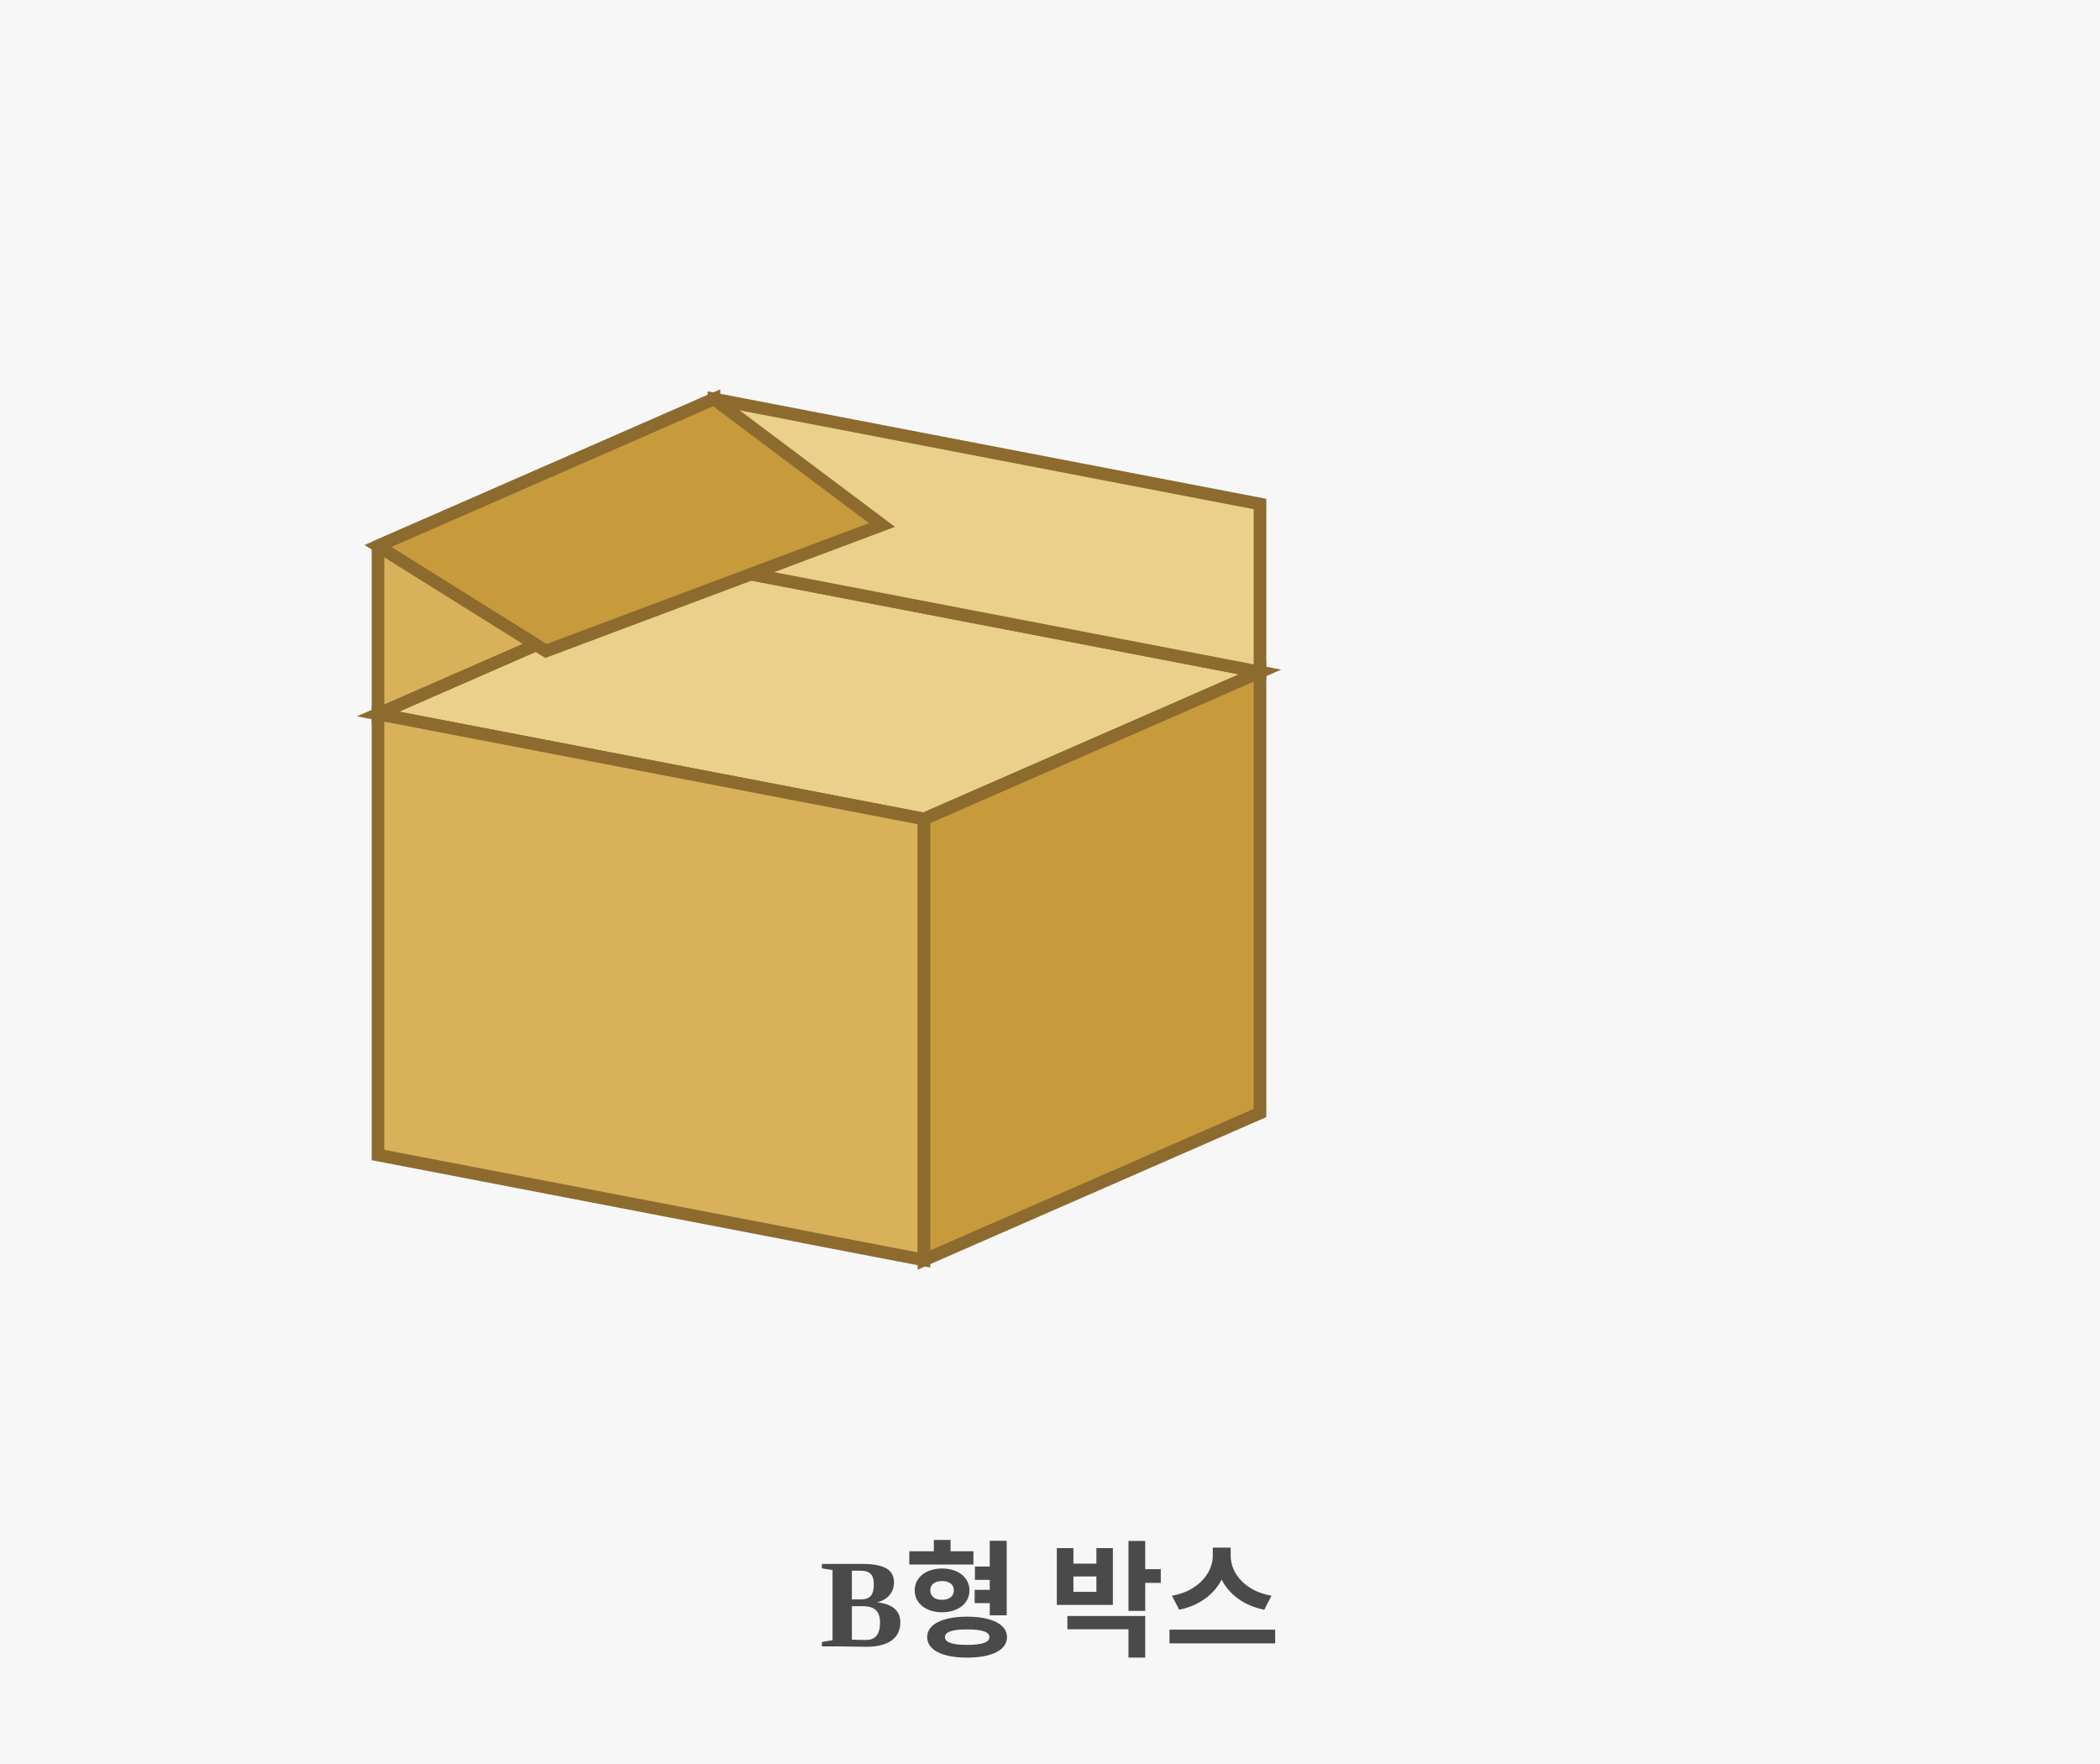
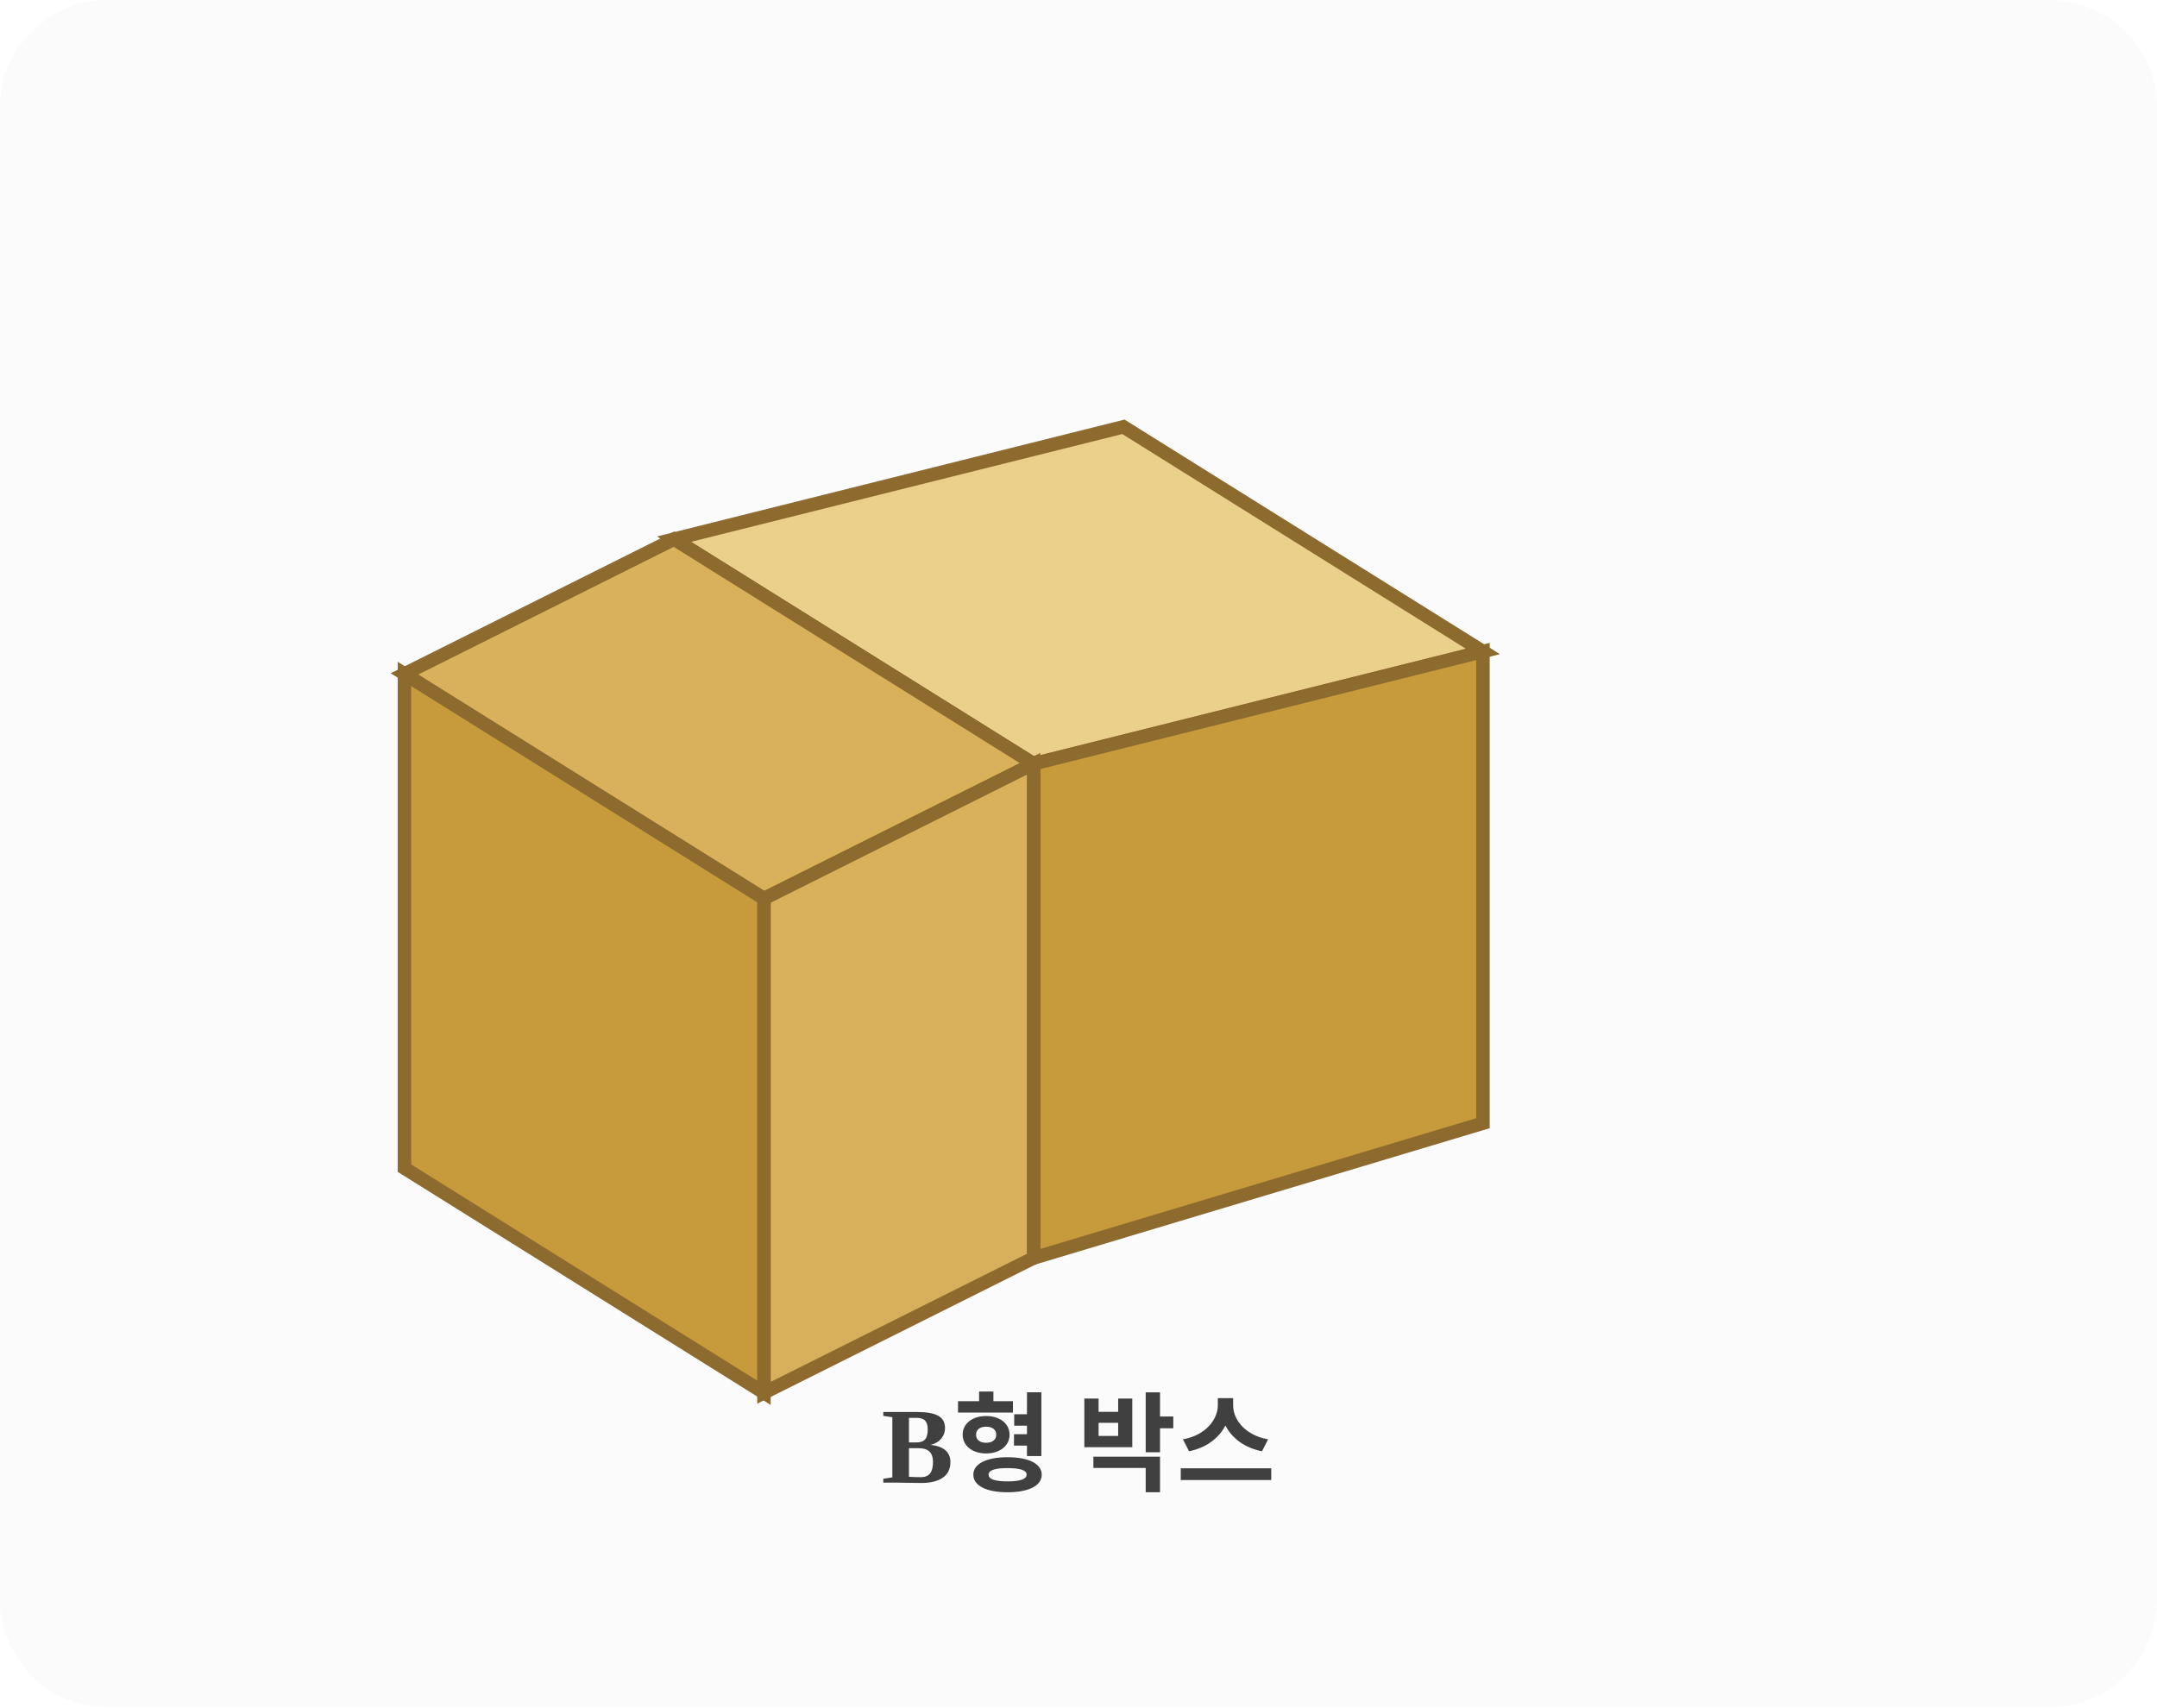
- <svg xmlns="http://www.w3.org/2000/svg" width="500" height="420" viewBox="0 0 500 420">
-   <rect width="500" height="420" fill="#f7f7f7" />
-   <polygon points="90,170 170,135 300,160 220,195" fill="#ead08b" stroke="#8d6b2f" stroke-width="3" />
-   <polygon points="90,170 220,195 220,300 90,275" fill="#d9b15a" stroke="#8d6b2f" stroke-width="3" />
-   <polygon points="220,195 300,160 300,265 220,300" fill="#c79a3c" stroke="#8d6b2f" stroke-width="3" />
-   <polygon points="170,135 300,160 300,120 170,95" fill="#ead08b" stroke="#8d6b2f" stroke-width="3" />
-   <polygon points="90,170 170,135 170,95 90,130" fill="#d9b15a" stroke="#8d6b2f" stroke-width="3" />
-   <polygon points="90,130 170,95 210,125 130,155" fill="#c79a3c" stroke="#8d6b2f" stroke-width="3" />
-   <text x="250" y="392" text-anchor="middle" font-size="30" font-weight="700" fill="#4a4a4a">B형 박스</text>
+ <svg xmlns="http://www.w3.org/2000/svg" width="480" height="380" viewBox="0 0 480 380">
+   <rect width="480" height="380" rx="24" fill="#fbfbfb" />
+   <polygon points="150,120 250,95 330,145 230,170" fill="#ead08b" stroke="#8d6b2f" stroke-width="3" />
+   <polygon points="90,150 150,120 230,170 170,200" fill="#d9b15a" stroke="#8d6b2f" stroke-width="3" />
+   <polygon points="230,170 330,145 330,250 230,280" fill="#c79a3c" stroke="#8d6b2f" stroke-width="3" />
+   <polygon points="170,200 230,170 230,280 170,310" fill="#d9b15a" stroke="#8d6b2f" stroke-width="3" />
+   <polygon points="90,150 170,200 170,310 90,260" fill="#c79a3c" stroke="#8d6b2f" stroke-width="3" />
+   <text x="240" y="330" text-anchor="middle" font-size="24" font-weight="800" fill="#404040">B형 박스</text>
</svg>
